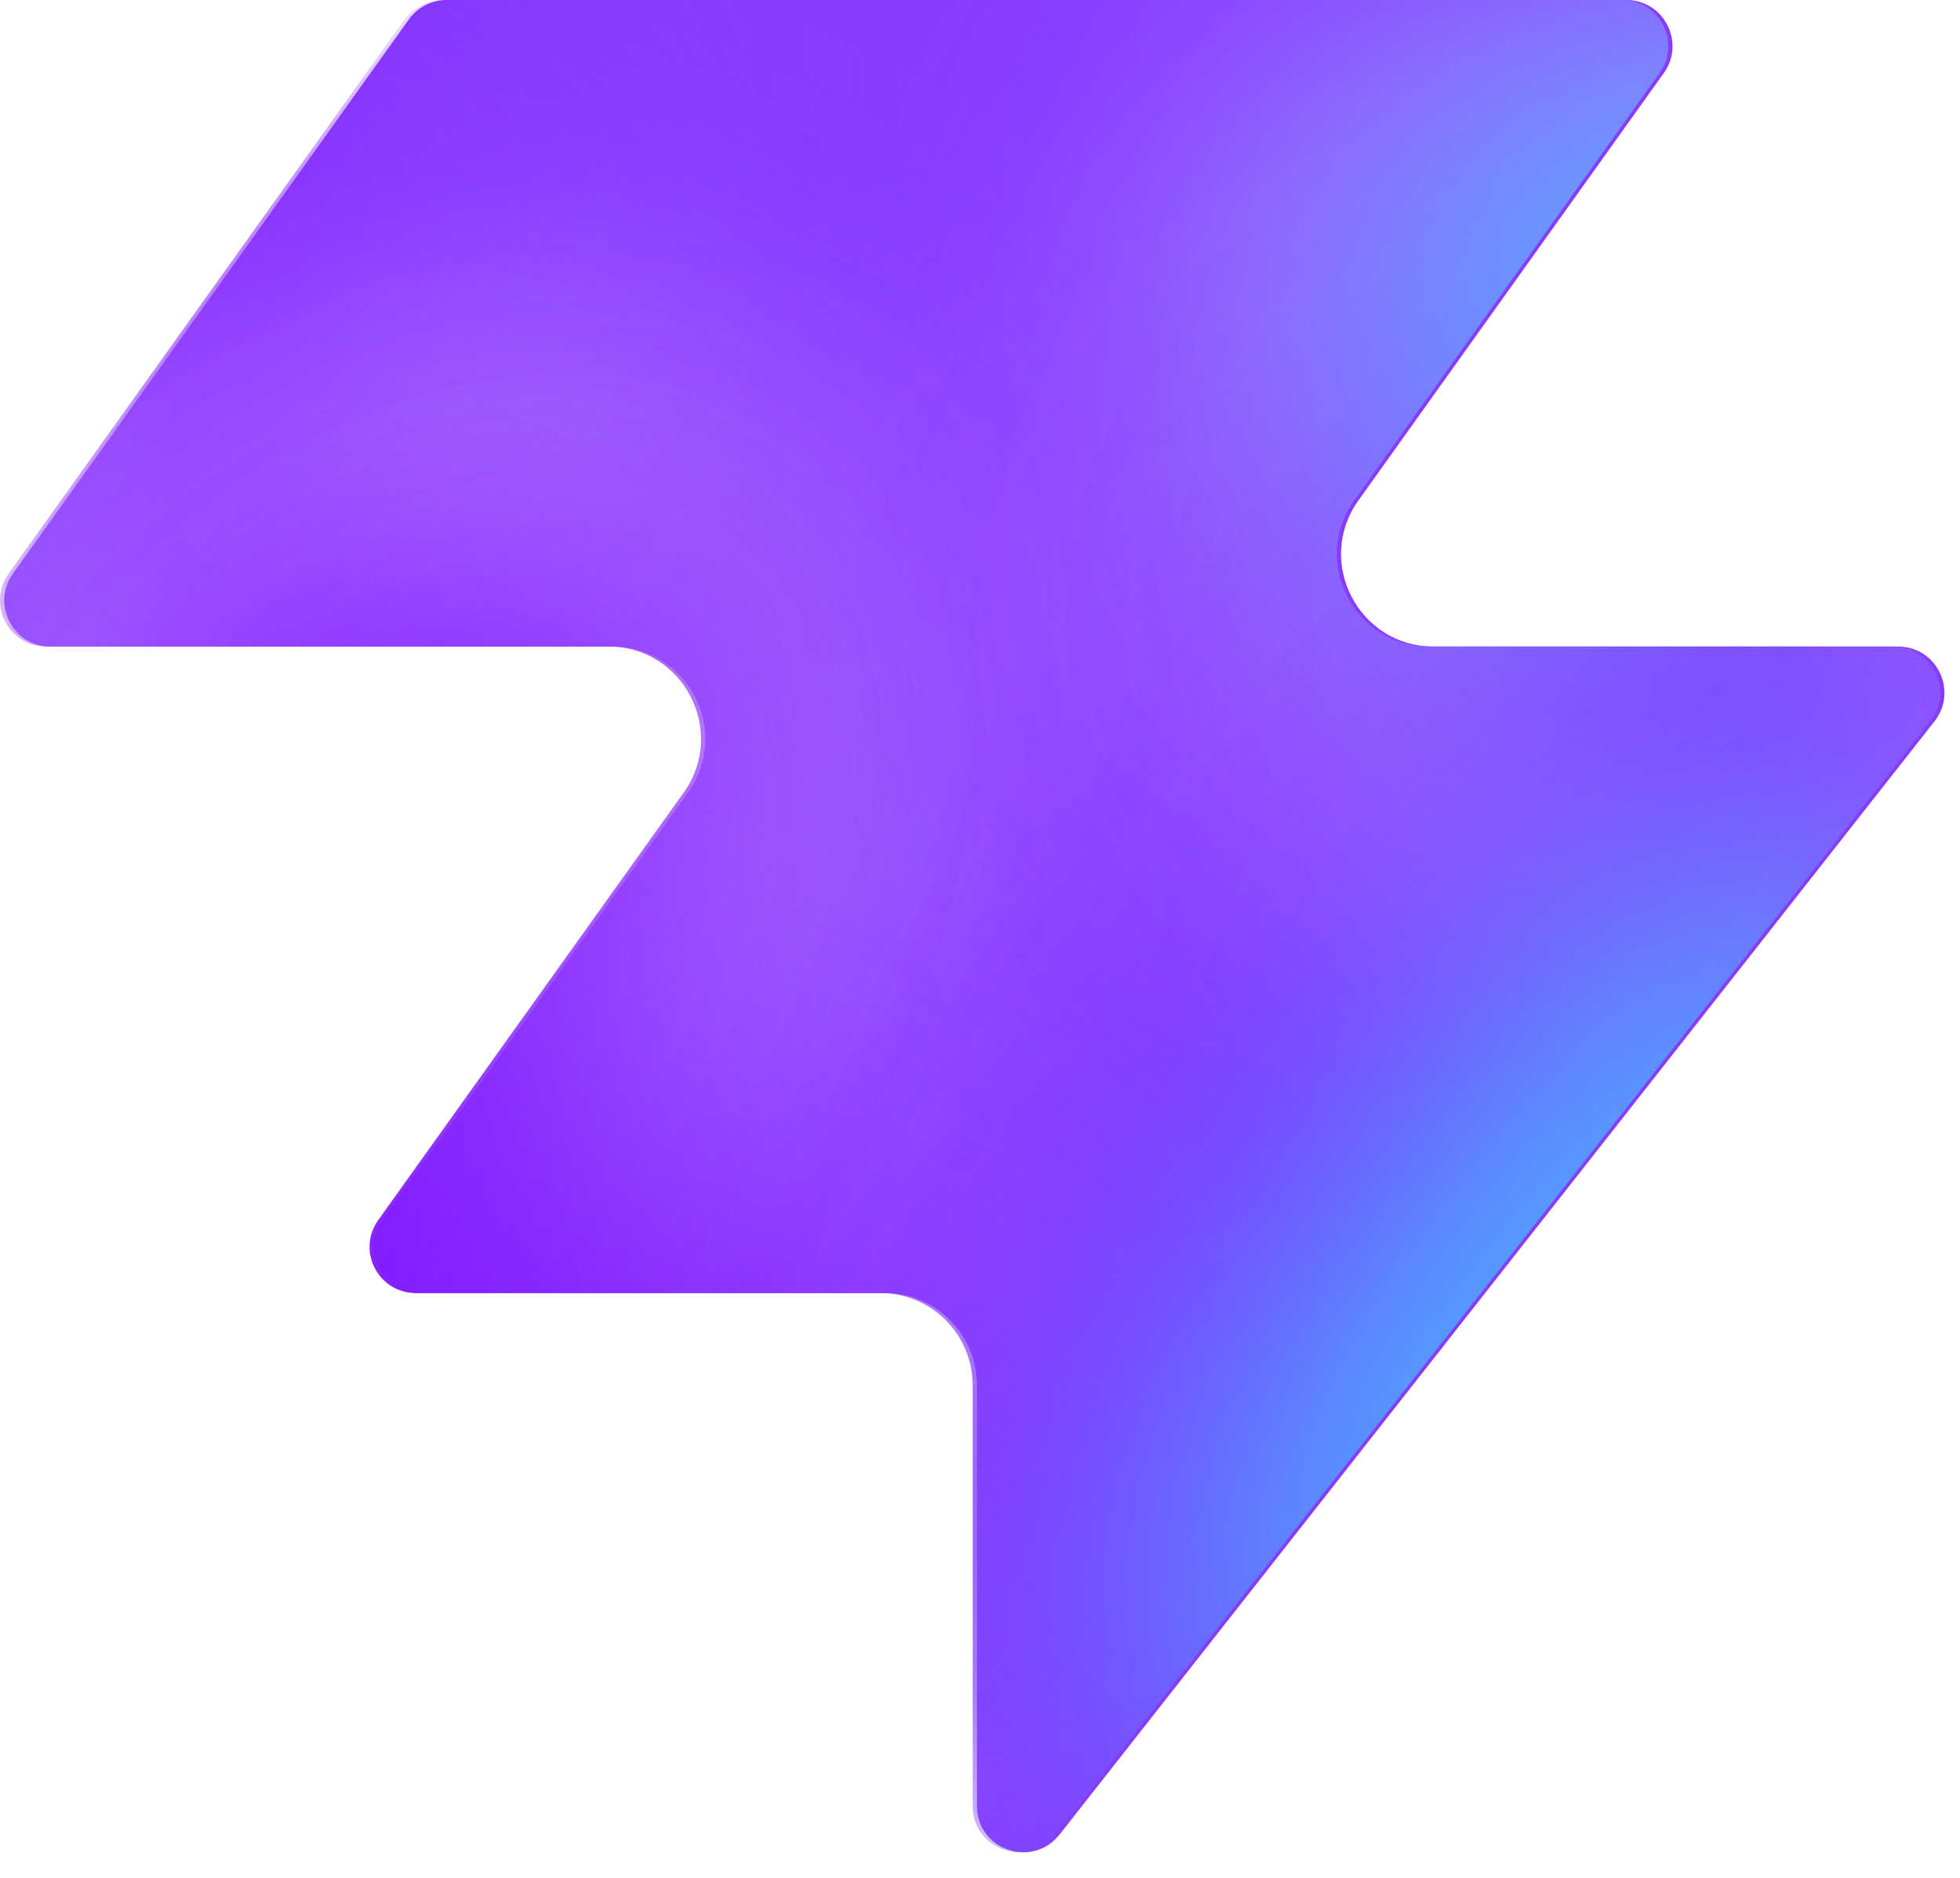
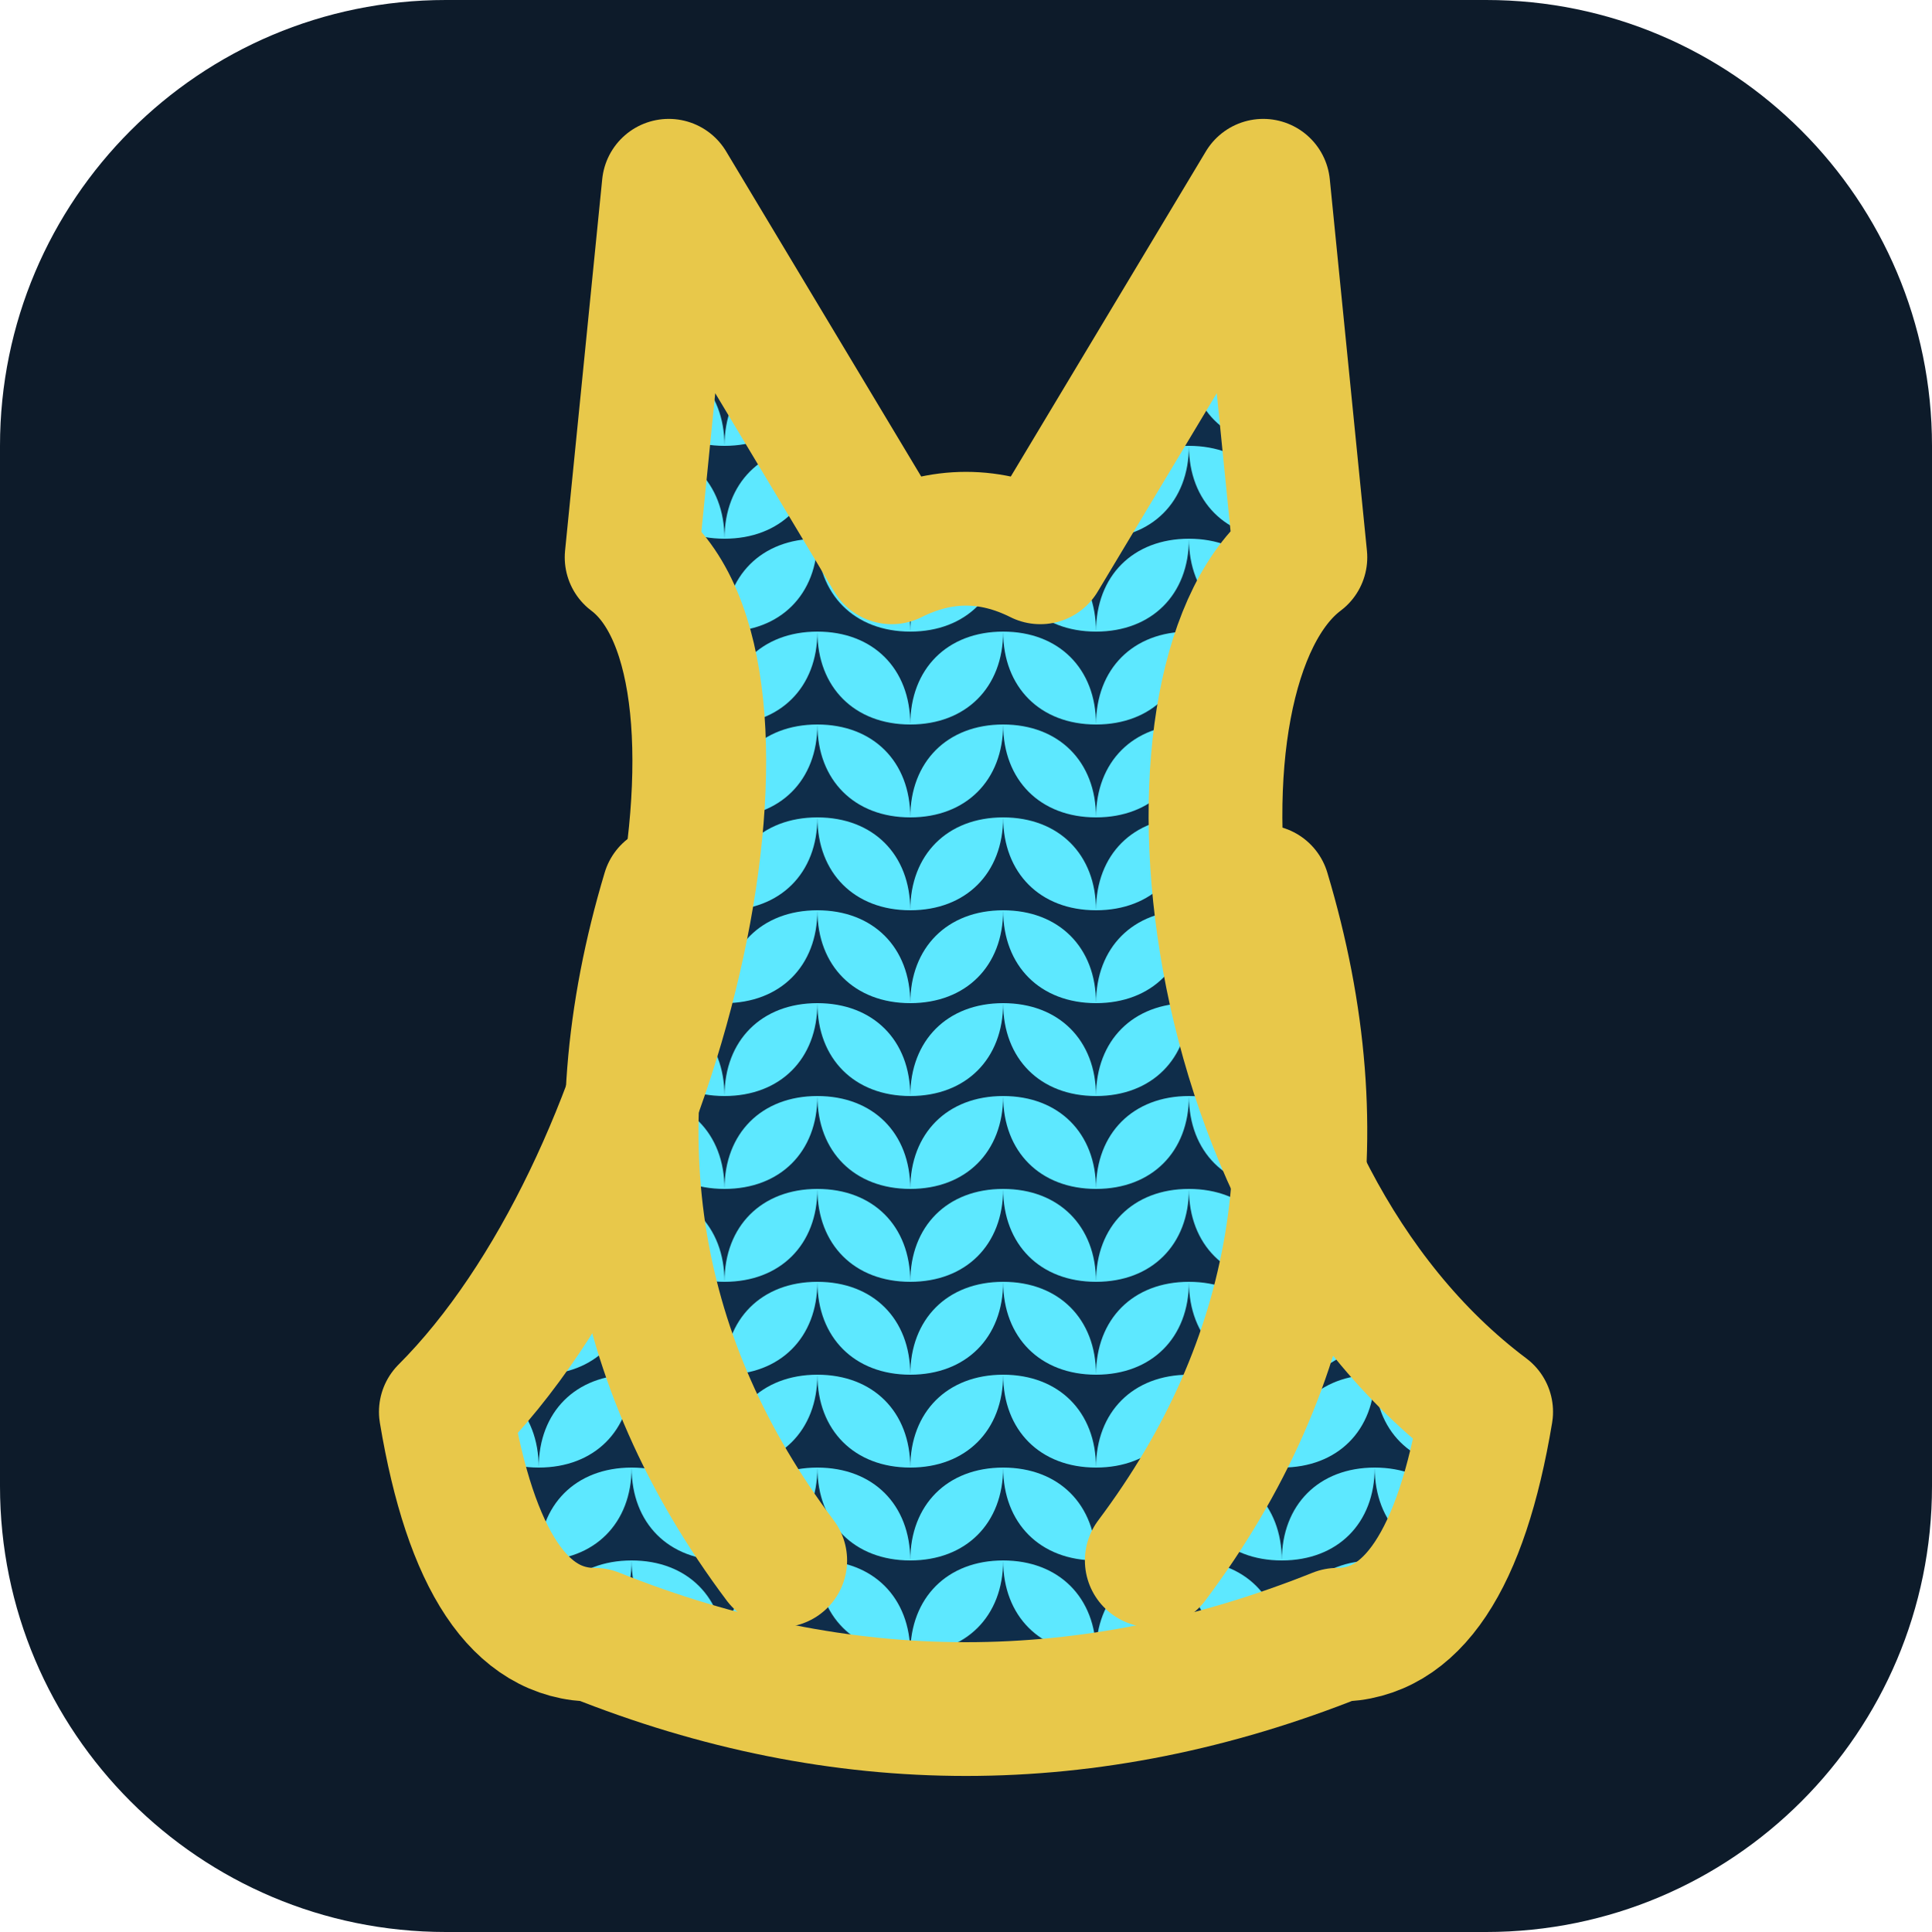
- <svg xmlns="http://www.w3.org/2000/svg" width="48" height="46" fill="none" viewBox="0 0 48 46">
-   <path fill="#863bff" d="M25.946 44.938c-.664.845-2.021.375-2.021-.698V33.937a2.26 2.26 0 0 0-2.262-2.262H10.287c-.92 0-1.456-1.04-.92-1.788l7.48-10.471c1.07-1.497 0-3.578-1.842-3.578H1.237c-.92 0-1.456-1.04-.92-1.788L10.013.474c.214-.297.556-.474.92-.474h28.894c.92 0 1.456 1.04.92 1.788l-7.48 10.471c-1.07 1.498 0 3.579 1.842 3.579h11.377c.943 0 1.473 1.088.89 1.83L25.947 44.94z" style="fill:#863bff;fill:color(display-p3 .525 .23 1);fill-opacity:1" />
-   <mask id="a" width="48" height="46" x="0" y="0" maskUnits="userSpaceOnUse" style="mask-type:alpha">
-     <path fill="#000" d="M25.842 44.938c-.664.844-2.021.375-2.021-.698V33.937a2.26 2.26 0 0 0-2.262-2.262H10.183c-.92 0-1.456-1.04-.92-1.788l7.48-10.471c1.07-1.498 0-3.579-1.842-3.579H1.133c-.92 0-1.456-1.04-.92-1.787L9.91.473c.214-.297.556-.474.92-.474h28.894c.92 0 1.456 1.04.92 1.788l-7.48 10.471c-1.07 1.498 0 3.578 1.842 3.578h11.377c.943 0 1.473 1.088.89 1.832L25.843 44.94z" style="fill:#000;fill-opacity:1" />
-   </mask>
-   <g mask="url(#a)">
-     <g filter="url(#b)">
-       <ellipse cx="5.508" cy="14.704" fill="#ede6ff" rx="5.508" ry="14.704" style="fill:#ede6ff;fill:color(display-p3 .927 .903 1);fill-opacity:1" transform="matrix(.00324 1 1 -.00324 -4.47 31.516)" />
-     </g>
-     <g filter="url(#c)">
-       <ellipse cx="10.399" cy="29.851" fill="#ede6ff" rx="10.399" ry="29.851" style="fill:#ede6ff;fill:color(display-p3 .927 .903 1);fill-opacity:1" transform="matrix(.00324 1 1 -.00324 -39.328 7.883)" />
-     </g>
-     <g filter="url(#d)">
-       <ellipse cx="5.508" cy="30.487" fill="#7e14ff" rx="5.508" ry="30.487" style="fill:#7e14ff;fill:color(display-p3 .492 .077 1);fill-opacity:1" transform="rotate(89.814 -25.913 -14.639)scale(1 -1)" />
-     </g>
-     <g filter="url(#e)">
-       <ellipse cx="5.508" cy="30.599" fill="#7e14ff" rx="5.508" ry="30.599" style="fill:#7e14ff;fill:color(display-p3 .492 .077 1);fill-opacity:1" transform="rotate(89.814 -32.644 -3.334)scale(1 -1)" />
-     </g>
-     <g filter="url(#f)">
-       <ellipse cx="5.508" cy="30.599" fill="#7e14ff" rx="5.508" ry="30.599" style="fill:#7e14ff;fill:color(display-p3 .492 .077 1);fill-opacity:1" transform="matrix(.00324 1 1 -.00324 -34.34 30.47)" />
-     </g>
-     <g filter="url(#g)">
-       <ellipse cx="14.072" cy="22.078" fill="#ede6ff" rx="14.072" ry="22.078" style="fill:#ede6ff;fill:color(display-p3 .927 .903 1);fill-opacity:1" transform="rotate(93.35 24.506 48.493)scale(-1 1)" />
-     </g>
-     <g filter="url(#h)">
-       <ellipse cx="3.47" cy="21.501" fill="#7e14ff" rx="3.47" ry="21.501" style="fill:#7e14ff;fill:color(display-p3 .492 .077 1);fill-opacity:1" transform="rotate(89.009 28.708 47.59)scale(-1 1)" />
-     </g>
-     <g filter="url(#i)">
-       <ellipse cx="3.47" cy="21.501" fill="#7e14ff" rx="3.47" ry="21.501" style="fill:#7e14ff;fill:color(display-p3 .492 .077 1);fill-opacity:1" transform="rotate(89.009 28.708 47.59)scale(-1 1)" />
-     </g>
-     <g filter="url(#j)">
-       <ellipse cx=".387" cy="8.972" fill="#7e14ff" rx="4.407" ry="29.108" style="fill:#7e14ff;fill:color(display-p3 .492 .077 1);fill-opacity:1" transform="rotate(39.51 .387 8.972)" />
-     </g>
-     <g filter="url(#k)">
-       <ellipse cx="47.523" cy="-6.092" fill="#7e14ff" rx="4.407" ry="29.108" style="fill:#7e14ff;fill:color(display-p3 .492 .077 1);fill-opacity:1" transform="rotate(37.892 47.523 -6.092)" />
-     </g>
-     <g filter="url(#l)">
-       <ellipse cx="41.412" cy="6.333" fill="#47bfff" rx="5.971" ry="9.665" style="fill:#47bfff;fill:color(display-p3 .28 .748 1);fill-opacity:1" transform="rotate(37.892 41.412 6.333)" />
-     </g>
-     <g filter="url(#m)">
-       <ellipse cx="-1.879" cy="38.332" fill="#7e14ff" rx="4.407" ry="29.108" style="fill:#7e14ff;fill:color(display-p3 .492 .077 1);fill-opacity:1" transform="rotate(37.892 -1.88 38.332)" />
-     </g>
-     <g filter="url(#n)">
-       <ellipse cx="-1.879" cy="38.332" fill="#7e14ff" rx="4.407" ry="29.108" style="fill:#7e14ff;fill:color(display-p3 .492 .077 1);fill-opacity:1" transform="rotate(37.892 -1.88 38.332)" />
-     </g>
-     <g filter="url(#o)">
-       <ellipse cx="35.651" cy="29.907" fill="#7e14ff" rx="4.407" ry="29.108" style="fill:#7e14ff;fill:color(display-p3 .492 .077 1);fill-opacity:1" transform="rotate(37.892 35.651 29.907)" />
-     </g>
-     <g filter="url(#p)">
-       <ellipse cx="38.418" cy="32.4" fill="#47bfff" rx="5.971" ry="15.297" style="fill:#47bfff;fill:color(display-p3 .28 .748 1);fill-opacity:1" transform="rotate(37.892 38.418 32.4)" />
-     </g>
-   </g>
+ <svg xmlns="http://www.w3.org/2000/svg" width="32" height="32" viewBox="-1 -1 26 26">
  <defs>
-     <filter id="b" width="60.045" height="41.654" x="-19.77" y="16.149" color-interpolation-filters="sRGB" filterUnits="userSpaceOnUse">
-       <feFlood flood-opacity="0" result="BackgroundImageFix" />
-       <feBlend in="SourceGraphic" in2="BackgroundImageFix" result="shape" />
-       <feGaussianBlur result="effect1_foregroundBlur_2002_17158" stdDeviation="7.659" />
-     </filter>
-     <filter id="c" width="90.34" height="51.437" x="-54.613" y="-7.533" color-interpolation-filters="sRGB" filterUnits="userSpaceOnUse">
-       <feFlood flood-opacity="0" result="BackgroundImageFix" />
-       <feBlend in="SourceGraphic" in2="BackgroundImageFix" result="shape" />
-       <feGaussianBlur result="effect1_foregroundBlur_2002_17158" stdDeviation="7.659" />
-     </filter>
-     <filter id="d" width="79.355" height="29.4" x="-49.64" y="2.03" color-interpolation-filters="sRGB" filterUnits="userSpaceOnUse">
-       <feFlood flood-opacity="0" result="BackgroundImageFix" />
-       <feBlend in="SourceGraphic" in2="BackgroundImageFix" result="shape" />
-       <feGaussianBlur result="effect1_foregroundBlur_2002_17158" stdDeviation="4.596" />
-     </filter>
-     <filter id="e" width="79.579" height="29.4" x="-45.045" y="20.029" color-interpolation-filters="sRGB" filterUnits="userSpaceOnUse">
-       <feFlood flood-opacity="0" result="BackgroundImageFix" />
-       <feBlend in="SourceGraphic" in2="BackgroundImageFix" result="shape" />
-       <feGaussianBlur result="effect1_foregroundBlur_2002_17158" stdDeviation="4.596" />
-     </filter>
-     <filter id="f" width="79.579" height="29.4" x="-43.513" y="21.178" color-interpolation-filters="sRGB" filterUnits="userSpaceOnUse">
-       <feFlood flood-opacity="0" result="BackgroundImageFix" />
-       <feBlend in="SourceGraphic" in2="BackgroundImageFix" result="shape" />
-       <feGaussianBlur result="effect1_foregroundBlur_2002_17158" stdDeviation="4.596" />
-     </filter>
-     <filter id="g" width="74.749" height="58.852" x="15.756" y="-17.901" color-interpolation-filters="sRGB" filterUnits="userSpaceOnUse">
-       <feFlood flood-opacity="0" result="BackgroundImageFix" />
-       <feBlend in="SourceGraphic" in2="BackgroundImageFix" result="shape" />
-       <feGaussianBlur result="effect1_foregroundBlur_2002_17158" stdDeviation="7.659" />
-     </filter>
-     <filter id="h" width="61.377" height="25.362" x="23.548" y="2.284" color-interpolation-filters="sRGB" filterUnits="userSpaceOnUse">
-       <feFlood flood-opacity="0" result="BackgroundImageFix" />
-       <feBlend in="SourceGraphic" in2="BackgroundImageFix" result="shape" />
-       <feGaussianBlur result="effect1_foregroundBlur_2002_17158" stdDeviation="4.596" />
-     </filter>
-     <filter id="i" width="61.377" height="25.362" x="23.548" y="2.284" color-interpolation-filters="sRGB" filterUnits="userSpaceOnUse">
-       <feFlood flood-opacity="0" result="BackgroundImageFix" />
-       <feBlend in="SourceGraphic" in2="BackgroundImageFix" result="shape" />
-       <feGaussianBlur result="effect1_foregroundBlur_2002_17158" stdDeviation="4.596" />
-     </filter>
-     <filter id="j" width="56.045" height="63.649" x="-27.636" y="-22.853" color-interpolation-filters="sRGB" filterUnits="userSpaceOnUse">
-       <feFlood flood-opacity="0" result="BackgroundImageFix" />
-       <feBlend in="SourceGraphic" in2="BackgroundImageFix" result="shape" />
-       <feGaussianBlur result="effect1_foregroundBlur_2002_17158" stdDeviation="4.596" />
-     </filter>
-     <filter id="k" width="54.814" height="64.646" x="20.116" y="-38.415" color-interpolation-filters="sRGB" filterUnits="userSpaceOnUse">
-       <feFlood flood-opacity="0" result="BackgroundImageFix" />
-       <feBlend in="SourceGraphic" in2="BackgroundImageFix" result="shape" />
-       <feGaussianBlur result="effect1_foregroundBlur_2002_17158" stdDeviation="4.596" />
-     </filter>
-     <filter id="l" width="33.541" height="35.313" x="24.641" y="-11.323" color-interpolation-filters="sRGB" filterUnits="userSpaceOnUse">
-       <feFlood flood-opacity="0" result="BackgroundImageFix" />
-       <feBlend in="SourceGraphic" in2="BackgroundImageFix" result="shape" />
-       <feGaussianBlur result="effect1_foregroundBlur_2002_17158" stdDeviation="4.596" />
-     </filter>
-     <filter id="m" width="54.814" height="64.646" x="-29.286" y="6.009" color-interpolation-filters="sRGB" filterUnits="userSpaceOnUse">
-       <feFlood flood-opacity="0" result="BackgroundImageFix" />
-       <feBlend in="SourceGraphic" in2="BackgroundImageFix" result="shape" />
-       <feGaussianBlur result="effect1_foregroundBlur_2002_17158" stdDeviation="4.596" />
-     </filter>
-     <filter id="n" width="54.814" height="64.646" x="-29.286" y="6.009" color-interpolation-filters="sRGB" filterUnits="userSpaceOnUse">
-       <feFlood flood-opacity="0" result="BackgroundImageFix" />
-       <feBlend in="SourceGraphic" in2="BackgroundImageFix" result="shape" />
-       <feGaussianBlur result="effect1_foregroundBlur_2002_17158" stdDeviation="4.596" />
-     </filter>
-     <filter id="o" width="54.814" height="64.646" x="8.244" y="-2.416" color-interpolation-filters="sRGB" filterUnits="userSpaceOnUse">
-       <feFlood flood-opacity="0" result="BackgroundImageFix" />
-       <feBlend in="SourceGraphic" in2="BackgroundImageFix" result="shape" />
-       <feGaussianBlur result="effect1_foregroundBlur_2002_17158" stdDeviation="4.596" />
-     </filter>
-     <filter id="p" width="39.409" height="43.623" x="18.713" y="10.588" color-interpolation-filters="sRGB" filterUnits="userSpaceOnUse">
-       <feFlood flood-opacity="0" result="BackgroundImageFix" />
-       <feBlend in="SourceGraphic" in2="BackgroundImageFix" result="shape" />
-       <feGaussianBlur result="effect1_foregroundBlur_2002_17158" stdDeviation="4.596" />
-     </filter>
+     <pattern id="teal" patternUnits="userSpaceOnUse" width="2.5" height="1.25">
+       <rect width="2.5" height="1.25" fill="#0f2d4a" />
+       <path fill="#5de8ff" stroke="none" d="M 1.25,1.25 C 1.25,0.5 1.75,0 2.5,0 2.5,0.75 2,1.25 1.25,1.25 Z M 0,0 C 0,0.75 0.5,1.25 1.25,1.25 1.25,0.5 0.75,0 0,0 Z" />
+     </pattern>
  </defs>
+   <rect x="-1" y="-1" width="26" height="26" rx="6" fill="#0D1B2A" />
+   <path d="M7 21 Q5.5 21 5 18 C8 15 9.5 8 7.5 6.5 L8 1.5 L11 6.5 Q12 6 13 6.5 L16 1.5 L16.5 6.5 C14.5 8 15 15 19 18 Q18.5 21 17 21 Q12 23 7 21 Z" fill="url(#teal)" stroke="#e8c84a" stroke-width="1.8" stroke-linecap="round" stroke-linejoin="round" />
+   <path d="M8 11 Q6.5 16 9.5 20" fill="none" stroke="#e8c84a" stroke-width="1.8" stroke-linecap="round" stroke-linejoin="round" />
+   <path d="M16 11 Q17.5 16 14.5 20" fill="none" stroke="#e8c84a" stroke-width="1.8" stroke-linecap="round" stroke-linejoin="round" />
</svg>
